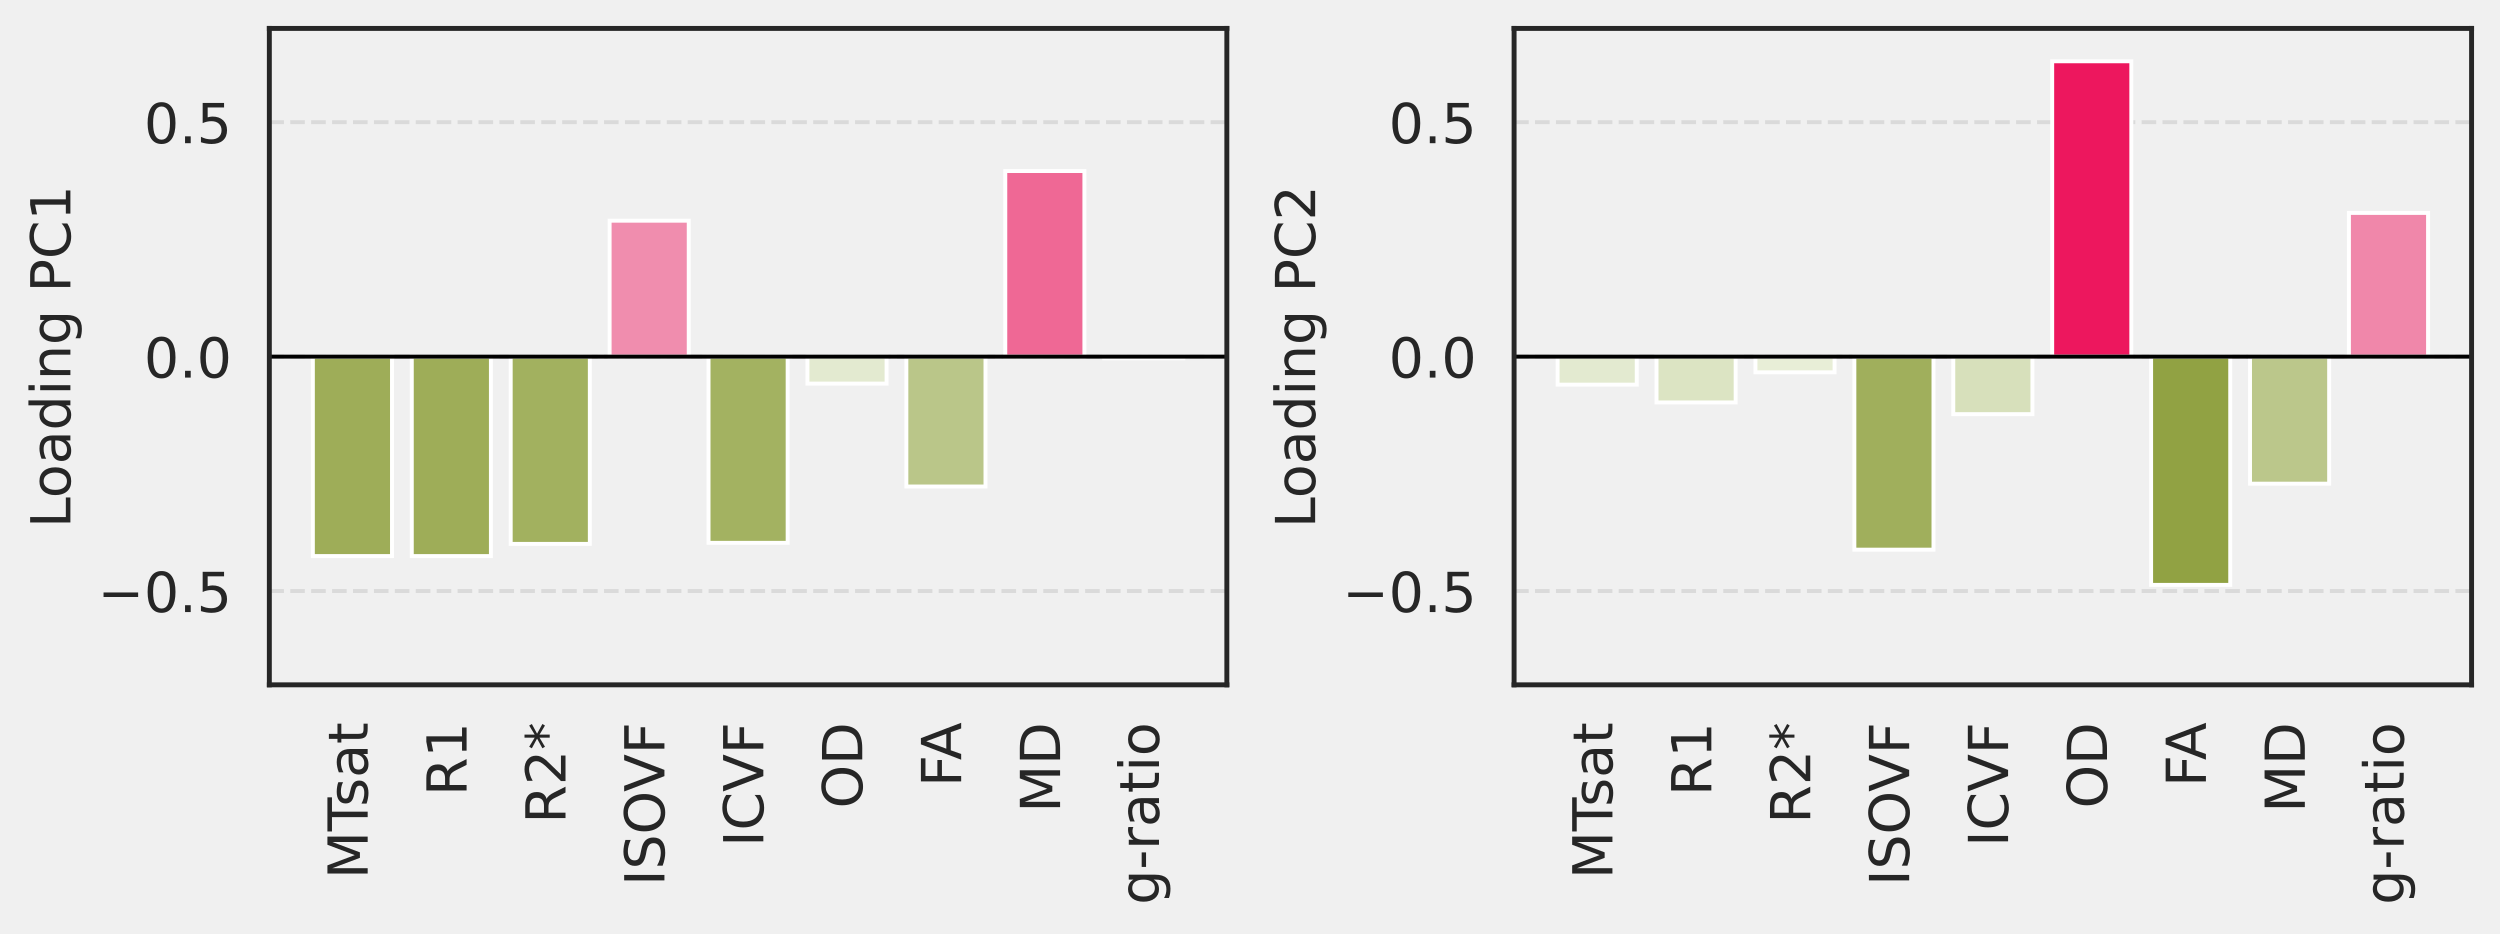
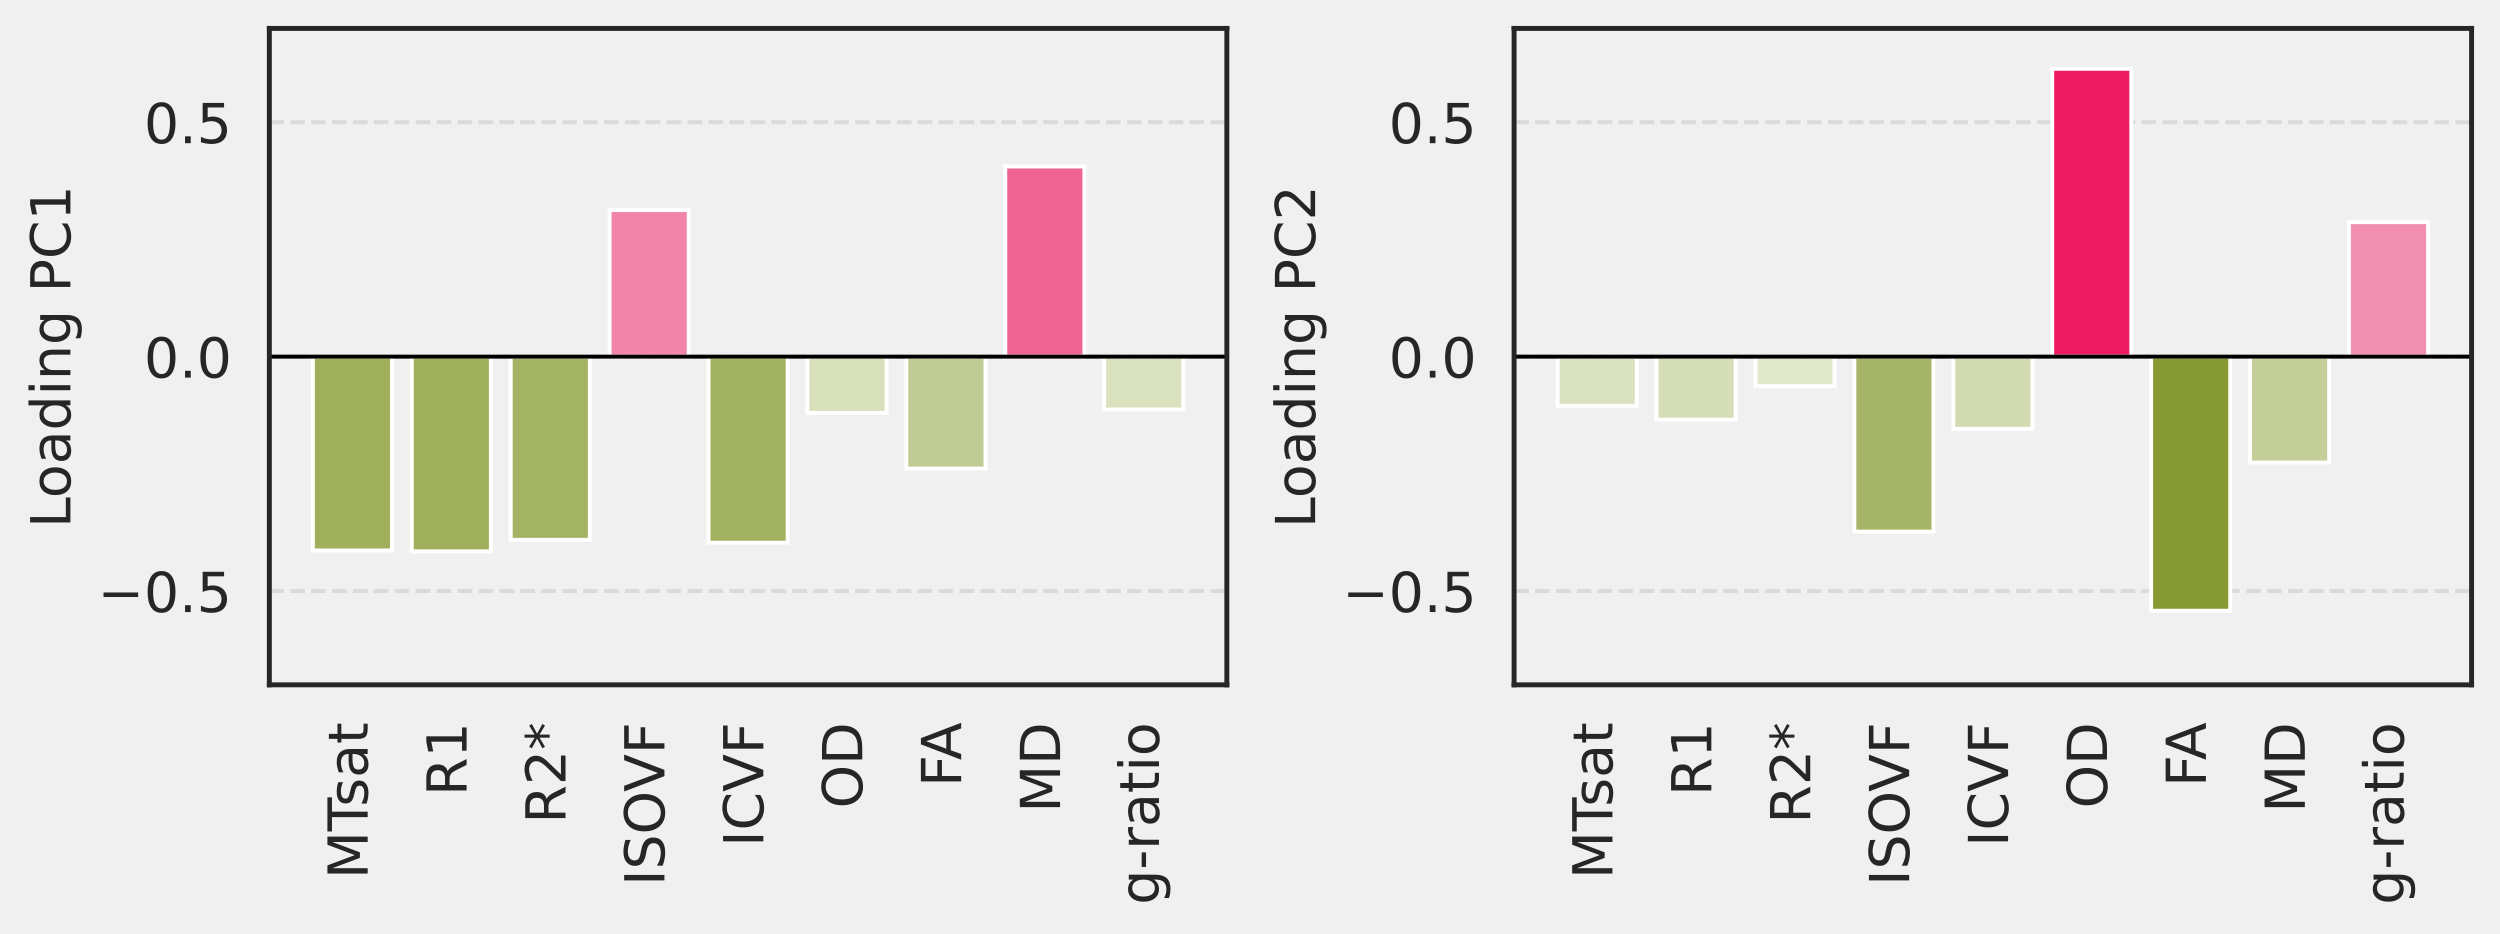
<svg xmlns="http://www.w3.org/2000/svg" width="633.445pt" height="236.438pt" viewBox="0 0 633.445 236.438" version="1.1">
  <defs>
    <style type="text/css">*{stroke-linejoin: round; stroke-linecap: butt}</style>
  </defs>
  <g id="figure_1">
    <g id="patch_1">
      <path d="M 0 236.438  L 633.445 236.438  L 633.445 0  L 0 0  L 0 236.438  z " style="fill: none" />
    </g>
    <g id="axes_1">
      <g id="patch_2">
        <path d="M 68.245 173.52  L 310.854 173.52  L 310.854 7.2  L 68.245 7.2  L 68.245 173.52  z " style="fill: none" />
      </g>
      <g id="matplotlib.axis_1">
        <g id="xtick_1">
          <g id="text_1">
            <text style="fill: #262626; font: 14px 'DejaVu Sans', sans-serif" transform="translate(93.16126 222.7012) rotate(-90)">MTsat</text>
          </g>
        </g>
        <g id="xtick_2">
          <g id="text_2">
            <text style="fill: #262626; font: 14px 'DejaVu Sans', sans-serif" transform="translate(118.2241 201.6553) rotate(-90)">R1</text>
          </g>
        </g>
        <g id="xtick_3">
          <g id="text_3">
            <text style="fill: #262626; font: 14px 'DejaVu Sans', sans-serif" transform="translate(143.287 208.6553) rotate(-90)">R2*</text>
          </g>
        </g>
        <g id="xtick_4">
          <g id="text_4">
            <text style="fill: #262626; font: 14px 'DejaVu Sans', sans-serif" transform="translate(168.3499 224.4425) rotate(-90)">ISOVF</text>
          </g>
        </g>
        <g id="xtick_5">
          <g id="text_5">
            <text style="fill: #262626; font: 14px 'DejaVu Sans', sans-serif" transform="translate(193.4128 214.555) rotate(-90)">ICVF</text>
          </g>
        </g>
        <g id="xtick_6">
          <g id="text_6">
            <text style="fill: #262626; font: 14px 'DejaVu Sans', sans-serif" transform="translate(218.4757 204.8206) rotate(-90)">OD</text>
          </g>
        </g>
        <g id="xtick_7">
          <g id="text_7">
            <text style="fill: #262626; font: 14px 'DejaVu Sans', sans-serif" transform="translate(243.5385 199.3716) rotate(-90)">FA</text>
          </g>
        </g>
        <g id="xtick_8">
          <g id="text_8">
            <text style="fill: #262626; font: 14px 'DejaVu Sans', sans-serif" transform="translate(268.6014 205.8794) rotate(-90)">MD</text>
          </g>
        </g>
        <g id="xtick_9">
          <g id="text_9">
            <text style="fill: #262626; font: 14px 'DejaVu Sans', sans-serif" transform="translate(293.6643 229.2375) rotate(-90)">g-ratio</text>
          </g>
        </g>
      </g>
      <g id="matplotlib.axis_2">
        <g id="ytick_1">
          <g id="line2d_1">
-             <path d="M 68.245 149.76  L 310.854 149.76  " clip-path="url(#p749c7b8aa3)" style="fill: none; stroke-dasharray: 3.7,1.6; stroke-dashoffset: 0; stroke: #cccccc; stroke-opacity: 0.6" />
+             <path d="M 68.245 149.76  L 310.854 149.76  " clip-path="url(#p8a191553e5)" style="fill: none; stroke-dasharray: 3.7,1.6; stroke-dashoffset: 0; stroke: #cccccc; stroke-opacity: 0.6" />
          </g>
          <g id="text_10">
            <text style="fill: #262626; font: 14px 'DejaVu Sans', sans-serif; text-anchor: end" x="58.745" y="155.079" transform="rotate(-0 58.74531 155.0789)">−0.5</text>
          </g>
        </g>
        <g id="ytick_2">
          <g id="line2d_2">
-             <path d="M 68.245 90.36  L 310.854 90.36  " clip-path="url(#p749c7b8aa3)" style="fill: none; stroke-dasharray: 3.7,1.6; stroke-dashoffset: 0; stroke: #cccccc; stroke-opacity: 0.6" />
+             <path d="M 68.245 90.36  L 310.854 90.36  " clip-path="url(#p8a191553e5)" style="fill: none; stroke-dasharray: 3.7,1.6; stroke-dashoffset: 0; stroke: #cccccc; stroke-opacity: 0.6" />
          </g>
          <g id="text_11">
            <text style="fill: #262626; font: 14px 'DejaVu Sans', sans-serif; text-anchor: end" x="58.745" y="95.679" transform="rotate(-0 58.74531 95.67891)">0.0</text>
          </g>
        </g>
        <g id="ytick_3">
          <g id="line2d_3">
-             <path d="M 68.245 30.96  L 310.854 30.96  " clip-path="url(#p749c7b8aa3)" style="fill: none; stroke-dasharray: 3.7,1.6; stroke-dashoffset: 0; stroke: #cccccc; stroke-opacity: 0.6" />
+             <path d="M 68.245 30.96  L 310.854 30.96  " clip-path="url(#p8a191553e5)" style="fill: none; stroke-dasharray: 3.7,1.6; stroke-dashoffset: 0; stroke: #cccccc; stroke-opacity: 0.6" />
          </g>
          <g id="text_12">
            <text style="fill: #262626; font: 14px 'DejaVu Sans', sans-serif; text-anchor: end" x="58.745" y="36.279" transform="rotate(-0 58.74531 36.27891)">0.5</text>
          </g>
        </g>
        <g id="text_13">
          <text style="fill: #262626; font: 14px 'DejaVu Sans', sans-serif; text-anchor: middle" x="17.838" y="90.36" transform="rotate(-90 17.83781 90.36)">Loading PC1</text>
        </g>
      </g>
      <g id="patch_3">
-         <path d="M 79.273 90.36  L 99.323 90.36  L 99.323 140.894  L 79.273 140.894  z " clip-path="url(#p749c7b8aa3)" style="fill: #9ead58; stroke: #ffffff; stroke-linejoin: miter" />
+         <path d="M 79.273 90.36  L 99.323 90.36  L 99.323 139.472  L 79.273 139.472  z " clip-path="url(#p8a191553e5)" style="fill: #a0af5c; stroke: #ffffff; stroke-linejoin: miter" />
      </g>
      <g id="patch_4">
-         <path d="M 104.336 90.36  L 124.386 90.36  L 124.386 140.898  L 104.336 140.898  z " clip-path="url(#p749c7b8aa3)" style="fill: #9ead58; stroke: #ffffff; stroke-linejoin: miter" />
+         <path d="M 104.336 90.36  L 124.386 90.36  L 124.386 139.695  L 104.336 139.695  z " clip-path="url(#p8a191553e5)" style="fill: #a0af5c; stroke: #ffffff; stroke-linejoin: miter" />
      </g>
      <g id="patch_5">
-         <path d="M 129.399 90.36  L 149.449 90.36  L 149.449 137.812  L 129.399 137.812  z " clip-path="url(#p749c7b8aa3)" style="fill: #a2b15f; stroke: #ffffff; stroke-linejoin: miter" />
+         <path d="M 129.399 90.36  L 149.449 90.36  L 149.449 136.785  L 129.399 136.785  z " clip-path="url(#p8a191553e5)" style="fill: #a4b363; stroke: #ffffff; stroke-linejoin: miter" />
      </g>
      <g id="patch_6">
-         <path d="M 154.462 90.36  L 174.512 90.36  L 174.512 55.917  L 154.462 55.917  z " clip-path="url(#p749c7b8aa3)" style="fill: #f08dae; stroke: #ffffff; stroke-linejoin: miter" />
+         <path d="M 154.462 90.36  L 174.512 90.36  L 174.512 53.226  L 154.462 53.226  z " clip-path="url(#p8a191553e5)" style="fill: #f085a9; stroke: #ffffff; stroke-linejoin: miter" />
      </g>
      <g id="patch_7">
-         <path d="M 179.525 90.36  L 199.575 90.36  L 199.575 137.545  L 179.525 137.545  z " clip-path="url(#p749c7b8aa3)" style="fill: #a3b261; stroke: #ffffff; stroke-linejoin: miter" />
+         <path d="M 179.525 90.36  L 199.575 90.36  L 199.575 137.52  L 179.525 137.52  z " clip-path="url(#p8a191553e5)" style="fill: #a3b261; stroke: #ffffff; stroke-linejoin: miter" />
      </g>
      <g id="patch_8">
-         <path d="M 204.587 90.36  L 224.638 90.36  L 224.638 97.195  L 204.587 97.195  z " clip-path="url(#p749c7b8aa3)" style="fill: #e3ead0; stroke: #ffffff; stroke-linejoin: miter" />
+         <path d="M 204.587 90.36  L 224.638 90.36  L 224.638 104.64  L 204.587 104.64  z " clip-path="url(#p8a191553e5)" style="fill: #d8e0bc; stroke: #ffffff; stroke-linejoin: miter" />
      </g>
      <g id="patch_9">
-         <path d="M 229.65 90.36  L 249.701 90.36  L 249.701 123.27  L 229.65 123.27  z " clip-path="url(#p749c7b8aa3)" style="fill: #bac689; stroke: #ffffff; stroke-linejoin: miter" />
+         <path d="M 229.65 90.36  L 249.701 90.36  L 249.701 118.724  L 229.65 118.724  z " clip-path="url(#p8a191553e5)" style="fill: #c1cc95; stroke: #ffffff; stroke-linejoin: miter" />
      </g>
      <g id="patch_10">
-         <path d="M 254.713 90.36  L 274.763 90.36  L 274.763 43.336  L 254.713 43.336  z " clip-path="url(#p749c7b8aa3)" style="fill: #ef6895; stroke: #ffffff; stroke-linejoin: miter" />
+         <path d="M 254.713 90.36  L 274.763 90.36  L 274.763 42.182  L 254.713 42.182  z " clip-path="url(#p8a191553e5)" style="fill: #ef6492; stroke: #ffffff; stroke-linejoin: miter" />
      </g>
      <g id="patch_11">
-         <path d="M 279.776 90.36  L 299.826 90.36  L 299.826 90.779  L 279.776 90.779  z " clip-path="url(#p749c7b8aa3)" style="fill: #f0f3e9; stroke: #ffffff; stroke-linejoin: miter" />
+         <path d="M 279.776 90.36  L 299.826 90.36  L 299.826 103.76  L 279.776 103.76  z " clip-path="url(#p8a191553e5)" style="fill: #d9e1be; stroke: #ffffff; stroke-linejoin: miter" />
      </g>
      <g id="line2d_4">
-         <path d="M 68.245 90.36  L 310.854 90.36  " clip-path="url(#p749c7b8aa3)" style="fill: none; stroke: #000000; stroke-linecap: round" />
+         <path d="M 68.245 90.36  L 310.854 90.36  " clip-path="url(#p8a191553e5)" style="fill: none; stroke: #000000; stroke-linecap: round" />
      </g>
      <g id="patch_12">
        <path d="M 68.245 173.52  L 68.245 7.2  " style="fill: none; stroke: #262626; stroke-width: 1.25; stroke-linejoin: miter; stroke-linecap: square" />
      </g>
      <g id="patch_13">
        <path d="M 310.854 173.52  L 310.854 7.2  " style="fill: none; stroke: #262626; stroke-width: 1.25; stroke-linejoin: miter; stroke-linecap: square" />
      </g>
      <g id="patch_14">
        <path d="M 68.245 173.52  L 310.854 173.52  " style="fill: none; stroke: #262626; stroke-width: 1.25; stroke-linejoin: miter; stroke-linecap: square" />
      </g>
      <g id="patch_15">
        <path d="M 68.245 7.2  L 310.854 7.2  " style="fill: none; stroke: #262626; stroke-width: 1.25; stroke-linejoin: miter; stroke-linecap: square" />
      </g>
    </g>
    <g id="axes_2">
      <g id="patch_16">
        <path d="M 383.637 173.52  L 626.245 173.52  L 626.245 7.2  L 383.637 7.2  L 383.637 173.52  z " style="fill: none" />
      </g>
      <g id="matplotlib.axis_3">
        <g id="xtick_10">
          <g id="text_14">
            <text style="fill: #262626; font: 14px 'DejaVu Sans', sans-serif" transform="translate(408.5526 222.7012) rotate(-90)">MTsat</text>
          </g>
        </g>
        <g id="xtick_11">
          <g id="text_15">
            <text style="fill: #262626; font: 14px 'DejaVu Sans', sans-serif" transform="translate(433.6154 201.6553) rotate(-90)">R1</text>
          </g>
        </g>
        <g id="xtick_12">
          <g id="text_16">
            <text style="fill: #262626; font: 14px 'DejaVu Sans', sans-serif" transform="translate(458.6783 208.6553) rotate(-90)">R2*</text>
          </g>
        </g>
        <g id="xtick_13">
          <g id="text_17">
            <text style="fill: #262626; font: 14px 'DejaVu Sans', sans-serif" transform="translate(483.7412 224.4425) rotate(-90)">ISOVF</text>
          </g>
        </g>
        <g id="xtick_14">
          <g id="text_18">
            <text style="fill: #262626; font: 14px 'DejaVu Sans', sans-serif" transform="translate(508.8041 214.555) rotate(-90)">ICVF</text>
          </g>
        </g>
        <g id="xtick_15">
          <g id="text_19">
            <text style="fill: #262626; font: 14px 'DejaVu Sans', sans-serif" transform="translate(533.867 204.8206) rotate(-90)">OD</text>
          </g>
        </g>
        <g id="xtick_16">
          <g id="text_20">
            <text style="fill: #262626; font: 14px 'DejaVu Sans', sans-serif" transform="translate(558.9299 199.3716) rotate(-90)">FA</text>
          </g>
        </g>
        <g id="xtick_17">
          <g id="text_21">
            <text style="fill: #262626; font: 14px 'DejaVu Sans', sans-serif" transform="translate(583.9927 205.8794) rotate(-90)">MD</text>
          </g>
        </g>
        <g id="xtick_18">
          <g id="text_22">
            <text style="fill: #262626; font: 14px 'DejaVu Sans', sans-serif" transform="translate(609.0556 229.2375) rotate(-90)">g-ratio</text>
          </g>
        </g>
      </g>
      <g id="matplotlib.axis_4">
        <g id="ytick_4">
          <g id="line2d_5">
-             <path d="M 383.637 149.76  L 626.245 149.76  " clip-path="url(#p30af9ef25e)" style="fill: none; stroke-dasharray: 3.7,1.6; stroke-dashoffset: 0; stroke: #cccccc; stroke-opacity: 0.6" />
+             <path d="M 383.637 149.76  L 626.245 149.76  " clip-path="url(#peedfa1d30a)" style="fill: none; stroke-dasharray: 3.7,1.6; stroke-dashoffset: 0; stroke: #cccccc; stroke-opacity: 0.6" />
          </g>
          <g id="text_23">
            <text style="fill: #262626; font: 14px 'DejaVu Sans', sans-serif; text-anchor: end" x="374.137" y="155.079" transform="rotate(-0 374.1366 155.0789)">−0.5</text>
          </g>
        </g>
        <g id="ytick_5">
          <g id="line2d_6">
-             <path d="M 383.637 90.36  L 626.245 90.36  " clip-path="url(#p30af9ef25e)" style="fill: none; stroke-dasharray: 3.7,1.6; stroke-dashoffset: 0; stroke: #cccccc; stroke-opacity: 0.6" />
+             <path d="M 383.637 90.36  L 626.245 90.36  " clip-path="url(#peedfa1d30a)" style="fill: none; stroke-dasharray: 3.7,1.6; stroke-dashoffset: 0; stroke: #cccccc; stroke-opacity: 0.6" />
          </g>
          <g id="text_24">
            <text style="fill: #262626; font: 14px 'DejaVu Sans', sans-serif; text-anchor: end" x="374.137" y="95.679" transform="rotate(-0 374.1366 95.67891)">0.0</text>
          </g>
        </g>
        <g id="ytick_6">
          <g id="line2d_7">
-             <path d="M 383.637 30.96  L 626.245 30.96  " clip-path="url(#p30af9ef25e)" style="fill: none; stroke-dasharray: 3.7,1.6; stroke-dashoffset: 0; stroke: #cccccc; stroke-opacity: 0.6" />
+             <path d="M 383.637 30.96  L 626.245 30.96  " clip-path="url(#peedfa1d30a)" style="fill: none; stroke-dasharray: 3.7,1.6; stroke-dashoffset: 0; stroke: #cccccc; stroke-opacity: 0.6" />
          </g>
          <g id="text_25">
            <text style="fill: #262626; font: 14px 'DejaVu Sans', sans-serif; text-anchor: end" x="374.137" y="36.279" transform="rotate(-0 374.1366 36.27891)">0.5</text>
          </g>
        </g>
        <g id="text_26">
          <text style="fill: #262626; font: 14px 'DejaVu Sans', sans-serif; text-anchor: middle" x="333.229" y="90.36" transform="rotate(-90 333.2291 90.36)">Loading PC2</text>
        </g>
      </g>
      <g id="patch_17">
-         <path d="M 394.664 90.36  L 414.715 90.36  L 414.715 97.461  L 394.664 97.461  z " clip-path="url(#p30af9ef25e)" style="fill: #e3ead0; stroke: #ffffff; stroke-linejoin: miter" />
+         <path d="M 394.664 90.36  L 414.715 90.36  L 414.715 102.831  L 394.664 102.831  z " clip-path="url(#peedfa1d30a)" style="fill: #dae2c0; stroke: #ffffff; stroke-linejoin: miter" />
      </g>
      <g id="patch_18">
-         <path d="M 419.727 90.36  L 439.777 90.36  L 439.777 101.969  L 419.727 101.969  z " clip-path="url(#p30af9ef25e)" style="fill: #dce4c3; stroke: #ffffff; stroke-linejoin: miter" />
+         <path d="M 419.727 90.36  L 439.777 90.36  L 439.777 106.337  L 419.727 106.337  z " clip-path="url(#peedfa1d30a)" style="fill: #d5deb7; stroke: #ffffff; stroke-linejoin: miter" />
      </g>
      <g id="patch_19">
-         <path d="M 444.79 90.36  L 464.84 90.36  L 464.84 94.339  L 444.79 94.339  z " clip-path="url(#p30af9ef25e)" style="fill: #e8eed7; stroke: #ffffff; stroke-linejoin: miter" />
+         <path d="M 444.79 90.36  L 464.84 90.36  L 464.84 97.859  L 444.79 97.859  z " clip-path="url(#peedfa1d30a)" style="fill: #e2eace; stroke: #ffffff; stroke-linejoin: miter" />
      </g>
      <g id="patch_20">
-         <path d="M 469.853 90.36  L 489.903 90.36  L 489.903 139.274  L 469.853 139.274  z " clip-path="url(#p30af9ef25e)" style="fill: #a0af5c; stroke: #ffffff; stroke-linejoin: miter" />
+         <path d="M 469.853 90.36  L 489.903 90.36  L 489.903 134.704  L 469.853 134.704  z " clip-path="url(#peedfa1d30a)" style="fill: #a7b568; stroke: #ffffff; stroke-linejoin: miter" />
      </g>
      <g id="patch_21">
-         <path d="M 494.916 90.36  L 514.966 90.36  L 514.966 104.935  L 494.916 104.935  z " clip-path="url(#p30af9ef25e)" style="fill: #d7e0bb; stroke: #ffffff; stroke-linejoin: miter" />
+         <path d="M 494.916 90.36  L 514.966 90.36  L 514.966 108.647  L 494.916 108.647  z " clip-path="url(#peedfa1d30a)" style="fill: #d1dab0; stroke: #ffffff; stroke-linejoin: miter" />
      </g>
      <g id="patch_22">
-         <path d="M 519.979 90.36  L 540.029 90.36  L 540.029 15.526  L 519.979 15.526  z " clip-path="url(#p30af9ef25e)" style="fill: #ed175e; stroke: #ffffff; stroke-linejoin: miter" />
+         <path d="M 519.979 90.36  L 540.029 90.36  L 540.029 17.428  L 519.979 17.428  z " clip-path="url(#peedfa1d30a)" style="fill: #ed1c62; stroke: #ffffff; stroke-linejoin: miter" />
      </g>
      <g id="patch_23">
-         <path d="M 545.042 90.36  L 565.092 90.36  L 565.092 148.197  L 545.042 148.197  z " clip-path="url(#p30af9ef25e)" style="fill: #91a243; stroke: #ffffff; stroke-linejoin: miter" />
+         <path d="M 545.042 90.36  L 565.092 90.36  L 565.092 154.747  L 545.042 154.747  z " clip-path="url(#peedfa1d30a)" style="fill: #879932; stroke: #ffffff; stroke-linejoin: miter" />
      </g>
      <g id="patch_24">
-         <path d="M 570.104 90.36  L 590.155 90.36  L 590.155 122.555  L 570.104 122.555  z " clip-path="url(#p30af9ef25e)" style="fill: #bbc78b; stroke: #ffffff; stroke-linejoin: miter" />
+         <path d="M 570.104 90.36  L 590.155 90.36  L 590.155 117.196  L 570.104 117.196  z " clip-path="url(#peedfa1d30a)" style="fill: #c3ce99; stroke: #ffffff; stroke-linejoin: miter" />
      </g>
      <g id="patch_25">
-         <path d="M 595.167 90.36  L 615.218 90.36  L 615.218 53.95  L 595.167 53.95  z " clip-path="url(#p30af9ef25e)" style="fill: #f087aa; stroke: #ffffff; stroke-linejoin: miter" />
+         <path d="M 595.167 90.36  L 615.218 90.36  L 615.218 56.293  L 595.167 56.293  z " clip-path="url(#peedfa1d30a)" style="fill: #f08faf; stroke: #ffffff; stroke-linejoin: miter" />
      </g>
      <g id="line2d_8">
-         <path d="M 383.637 90.36  L 626.245 90.36  " clip-path="url(#p30af9ef25e)" style="fill: none; stroke: #000000; stroke-linecap: round" />
+         <path d="M 383.637 90.36  L 626.245 90.36  " clip-path="url(#peedfa1d30a)" style="fill: none; stroke: #000000; stroke-linecap: round" />
      </g>
      <g id="patch_26">
        <path d="M 383.637 173.52  L 383.637 7.2  " style="fill: none; stroke: #262626; stroke-width: 1.25; stroke-linejoin: miter; stroke-linecap: square" />
      </g>
      <g id="patch_27">
        <path d="M 626.245 173.52  L 626.245 7.2  " style="fill: none; stroke: #262626; stroke-width: 1.25; stroke-linejoin: miter; stroke-linecap: square" />
      </g>
      <g id="patch_28">
        <path d="M 383.637 173.52  L 626.245 173.52  " style="fill: none; stroke: #262626; stroke-width: 1.25; stroke-linejoin: miter; stroke-linecap: square" />
      </g>
      <g id="patch_29">
        <path d="M 383.637 7.2  L 626.245 7.2  " style="fill: none; stroke: #262626; stroke-width: 1.25; stroke-linejoin: miter; stroke-linecap: square" />
      </g>
    </g>
  </g>
  <defs>
-     <clipPath id="p749c7b8aa3">
+     <clipPath id="p8a191553e5">
      <rect x="68.245" y="7.2" width="242.609" height="166.32" />
    </clipPath>
-     <clipPath id="p30af9ef25e">
+     <clipPath id="peedfa1d30a">
      <rect x="383.637" y="7.2" width="242.609" height="166.32" />
    </clipPath>
  </defs>
</svg>
